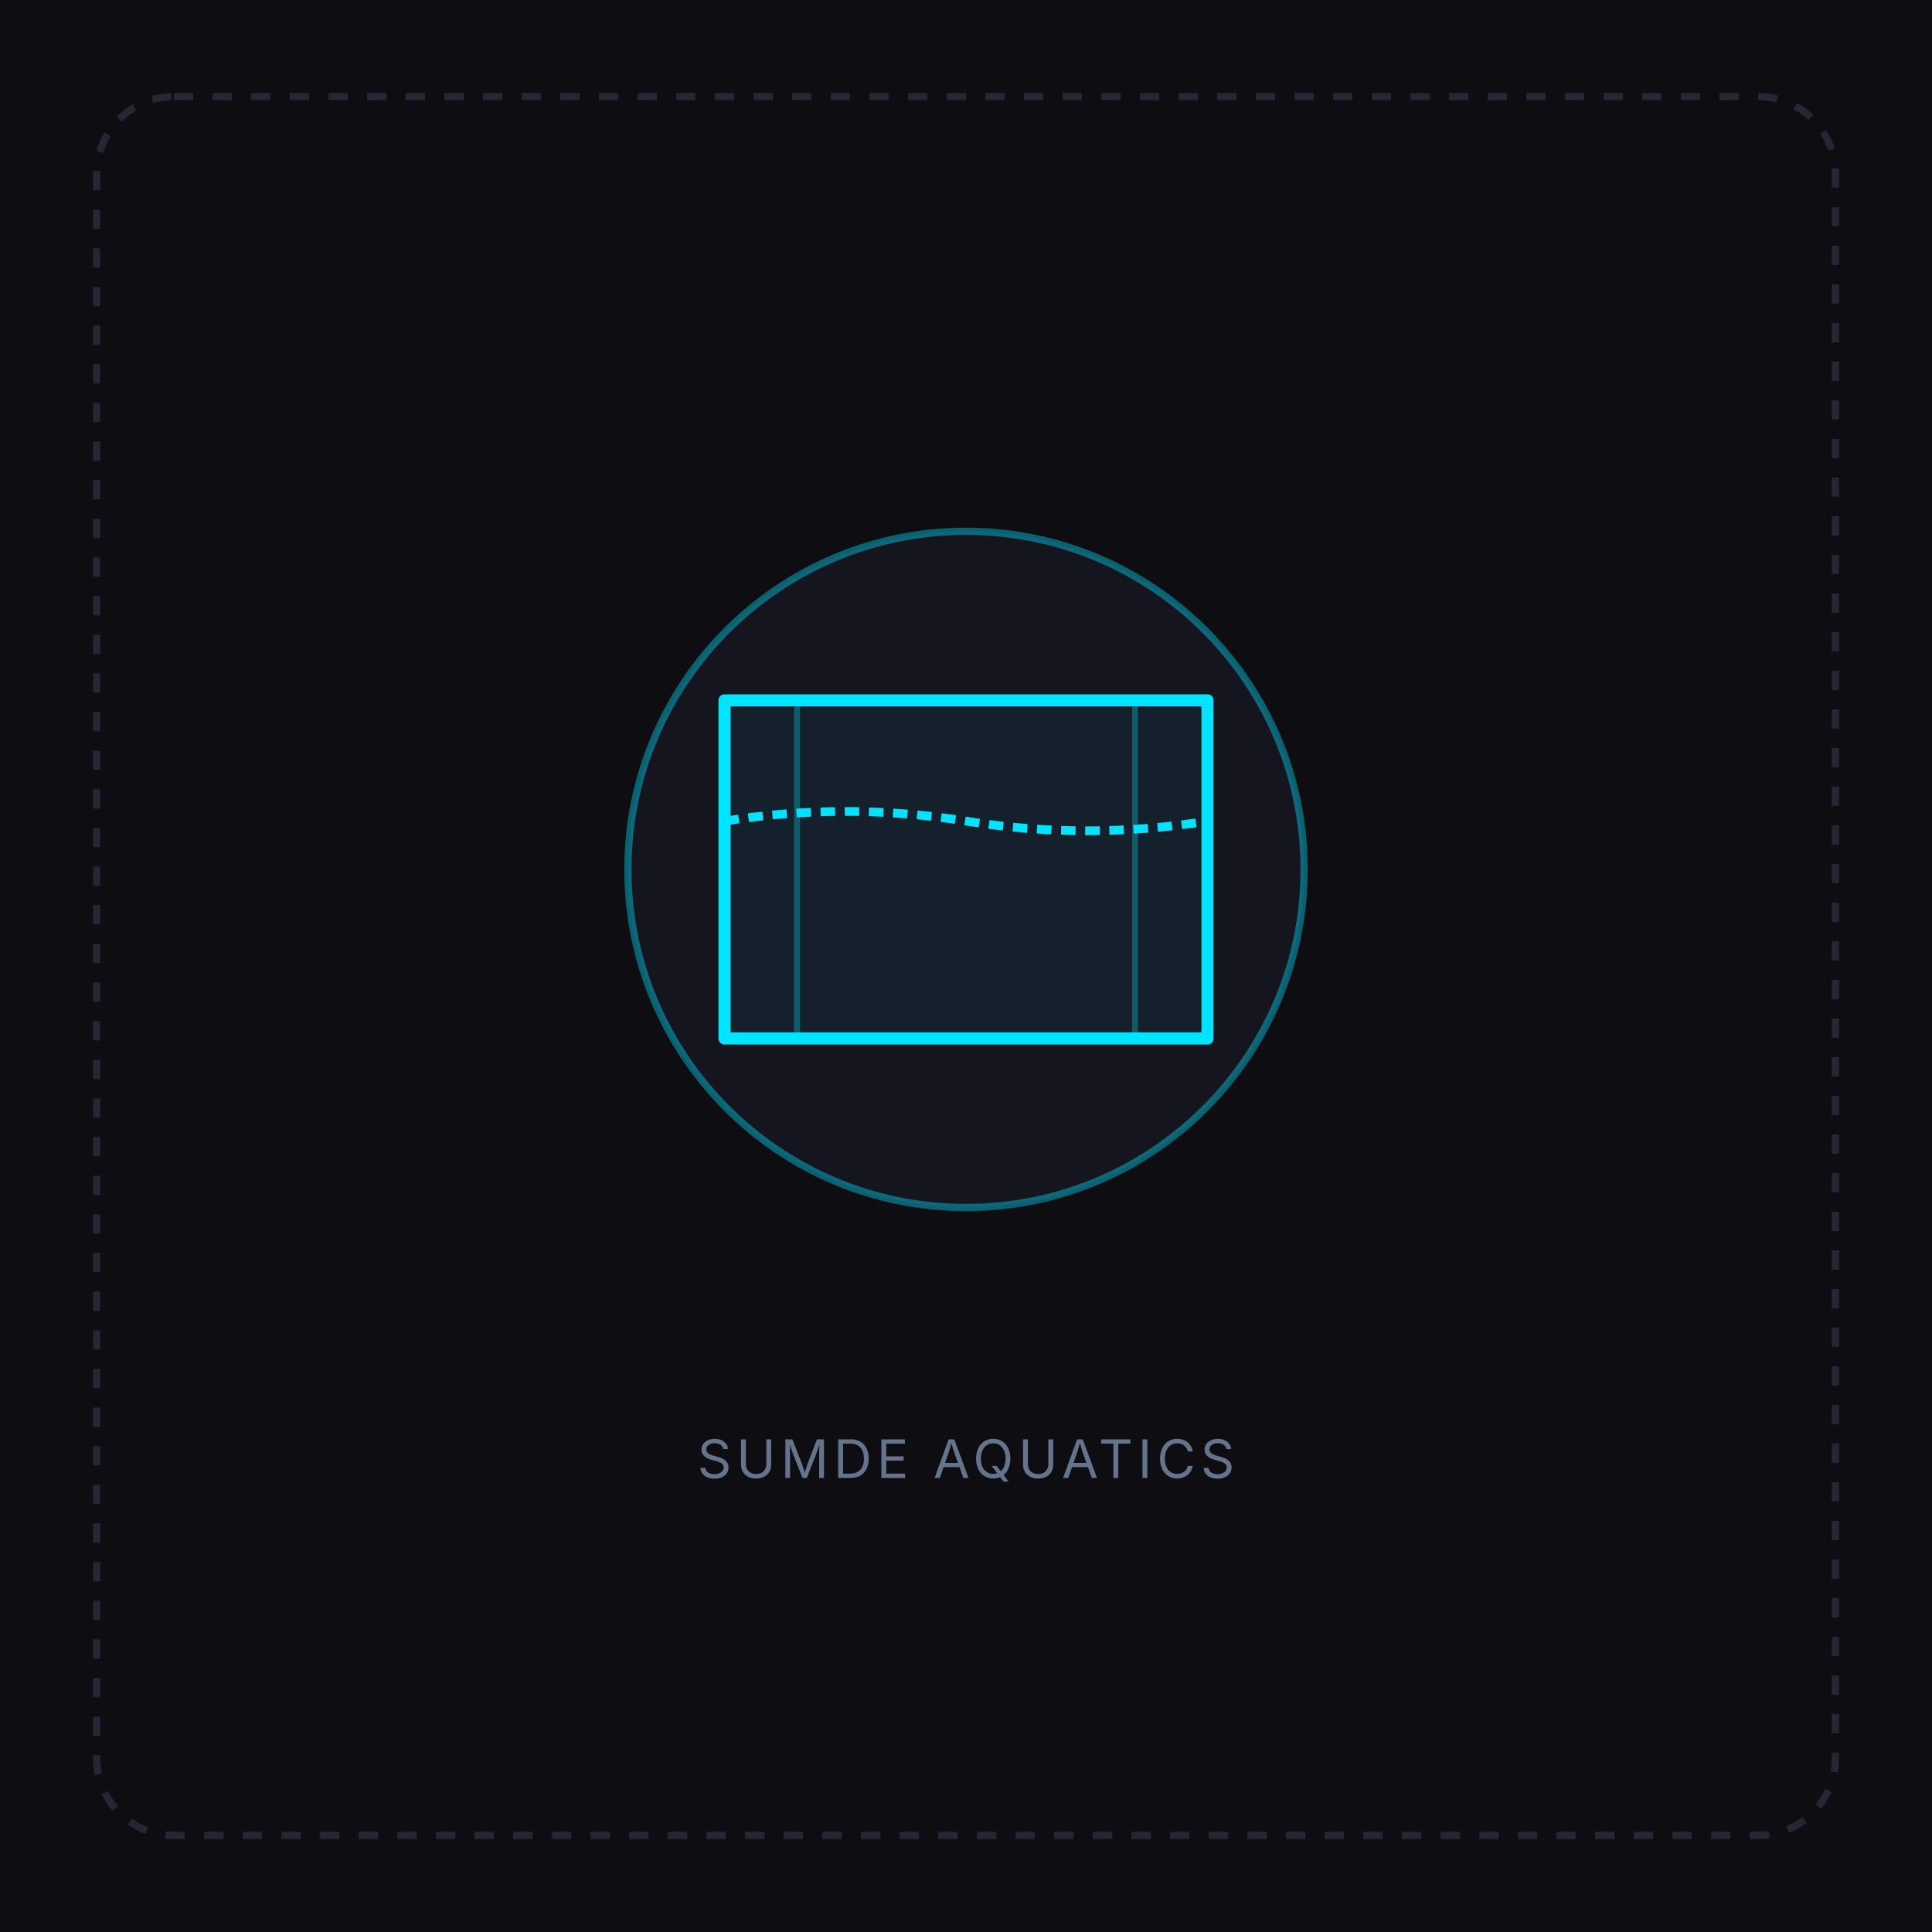
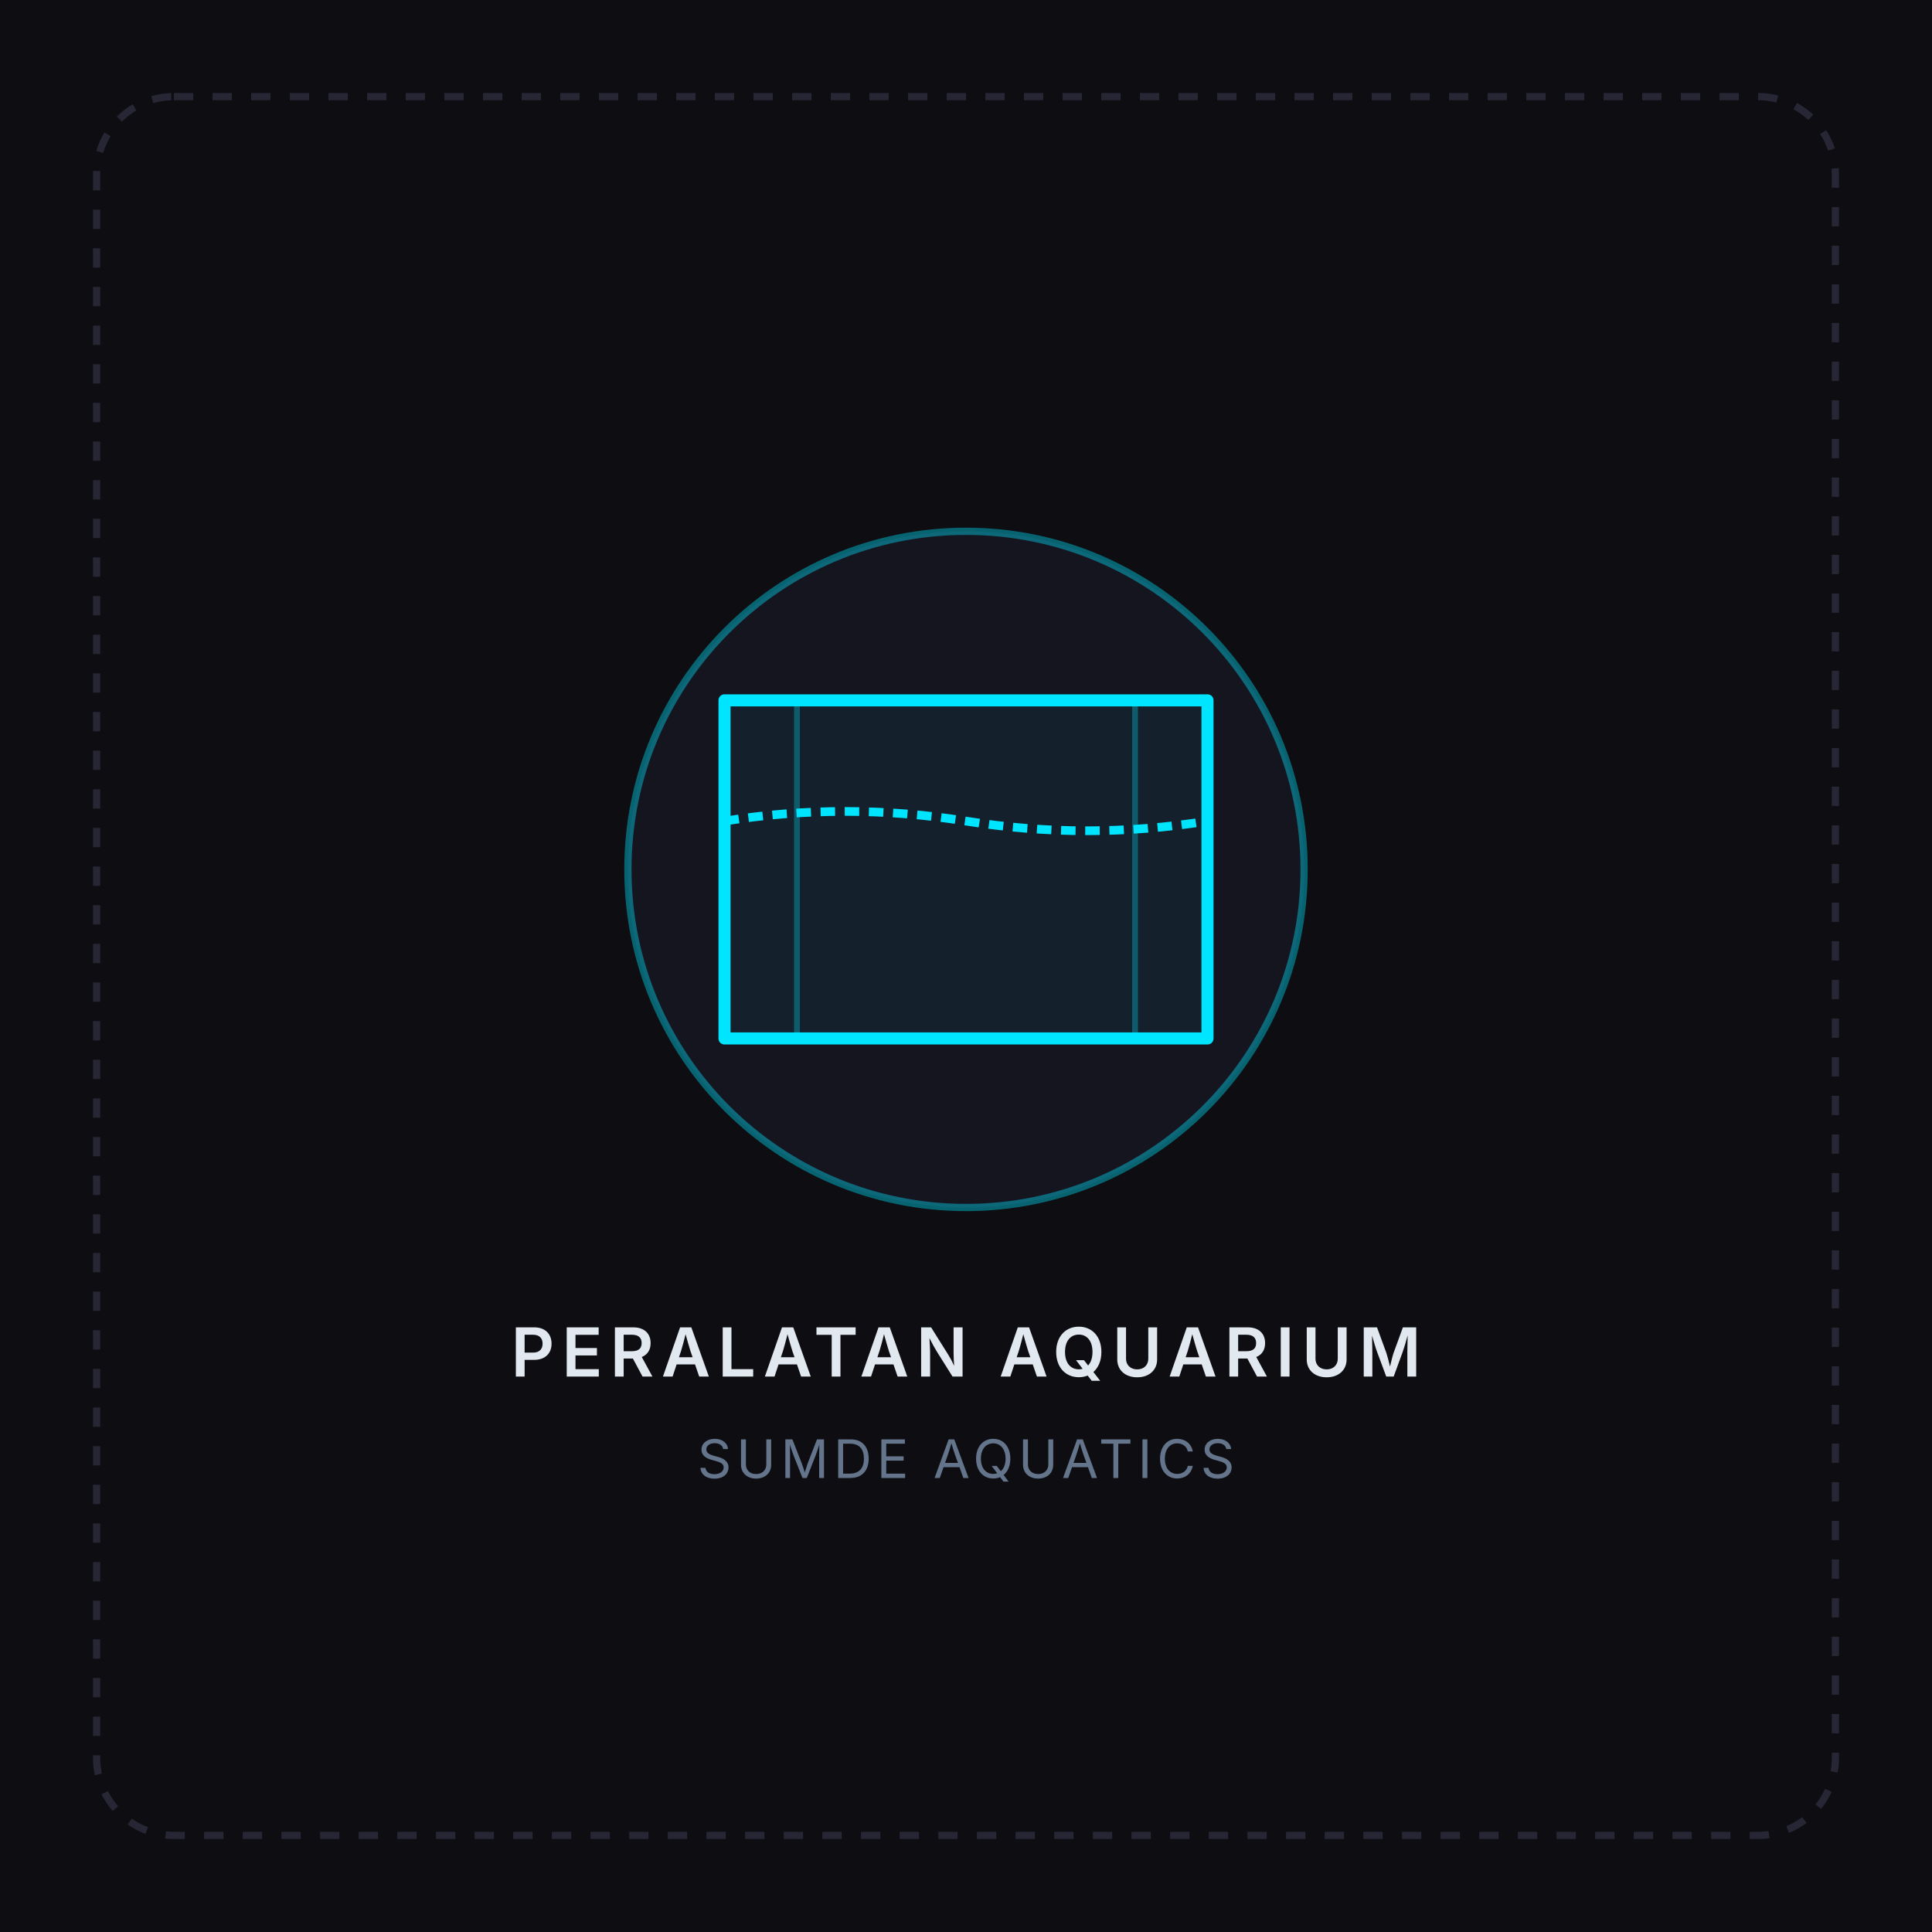
<svg xmlns="http://www.w3.org/2000/svg" width="400" height="400" viewBox="0 0 400 400" fill="none">
  <rect width="400" height="400" fill="#0D0D12" />
  <rect x="20" y="20" width="360" height="360" rx="16" stroke="#262635" stroke-width="1.5" stroke-dasharray="4 4" />
  <circle cx="200" cy="180" r="70" fill="#151520" stroke="#00E5FF" stroke-width="1.5" stroke-opacity="0.4" />
  <path d="M150 145 H250 V215 H150 Z" stroke="#00E5FF" stroke-width="2.5" stroke-linejoin="round" fill="#00E5FF" fill-opacity="0.06" />
  <path d="M165 145 V215" stroke="#00E5FF" stroke-width="1.2" stroke-opacity="0.3" />
  <path d="M235 145 V215" stroke="#00E5FF" stroke-width="1.2" stroke-opacity="0.3" />
  <path d="M150 170 Q175 166 200 170 T250 170" stroke="#00E5FF" stroke-width="1.8" stroke-dasharray="3 2" />
+   <text x="200" y="285" text-anchor="middle" fill="#E2E8F0" font-family="system-ui, -apple-system, sans-serif" font-size="14" font-weight="600" letter-spacing="1.5">PERALATAN AQUARIUM</text>
  <text x="200" y="306" text-anchor="middle" fill="#64748B" font-family="system-ui, -apple-system, sans-serif" font-size="11" letter-spacing="1">SUMDE AQUATICS</text>
</svg>
